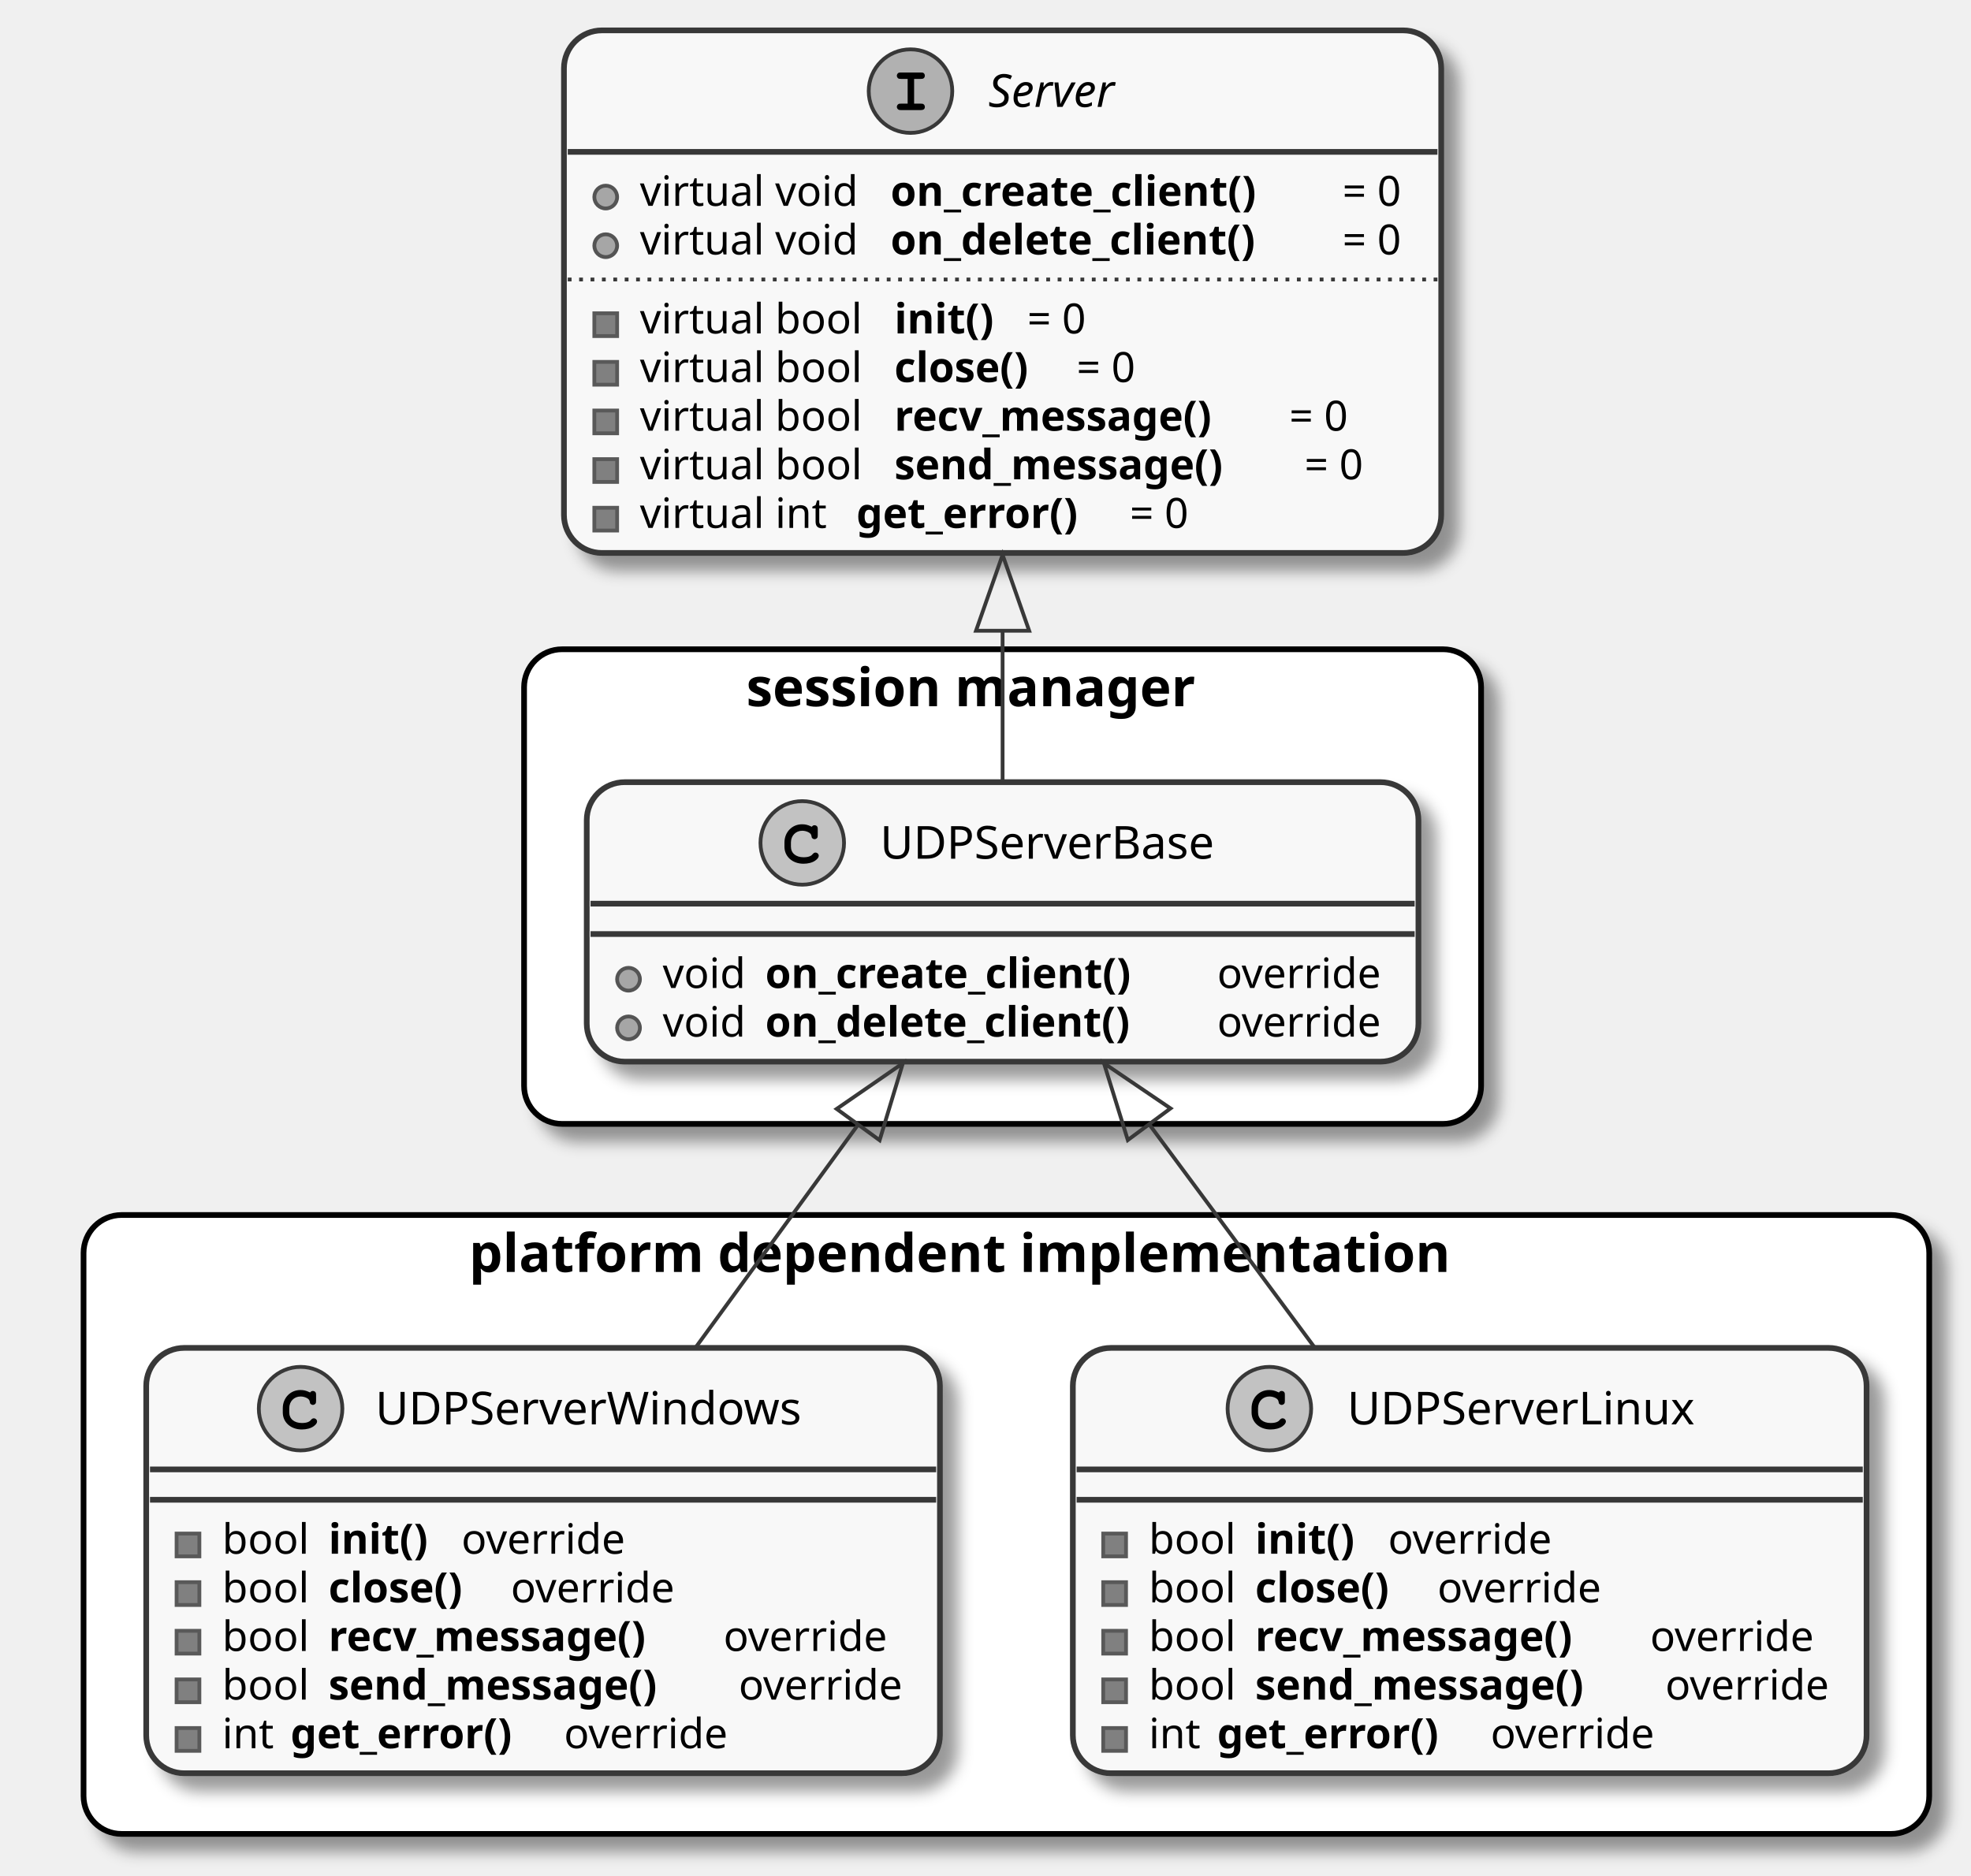
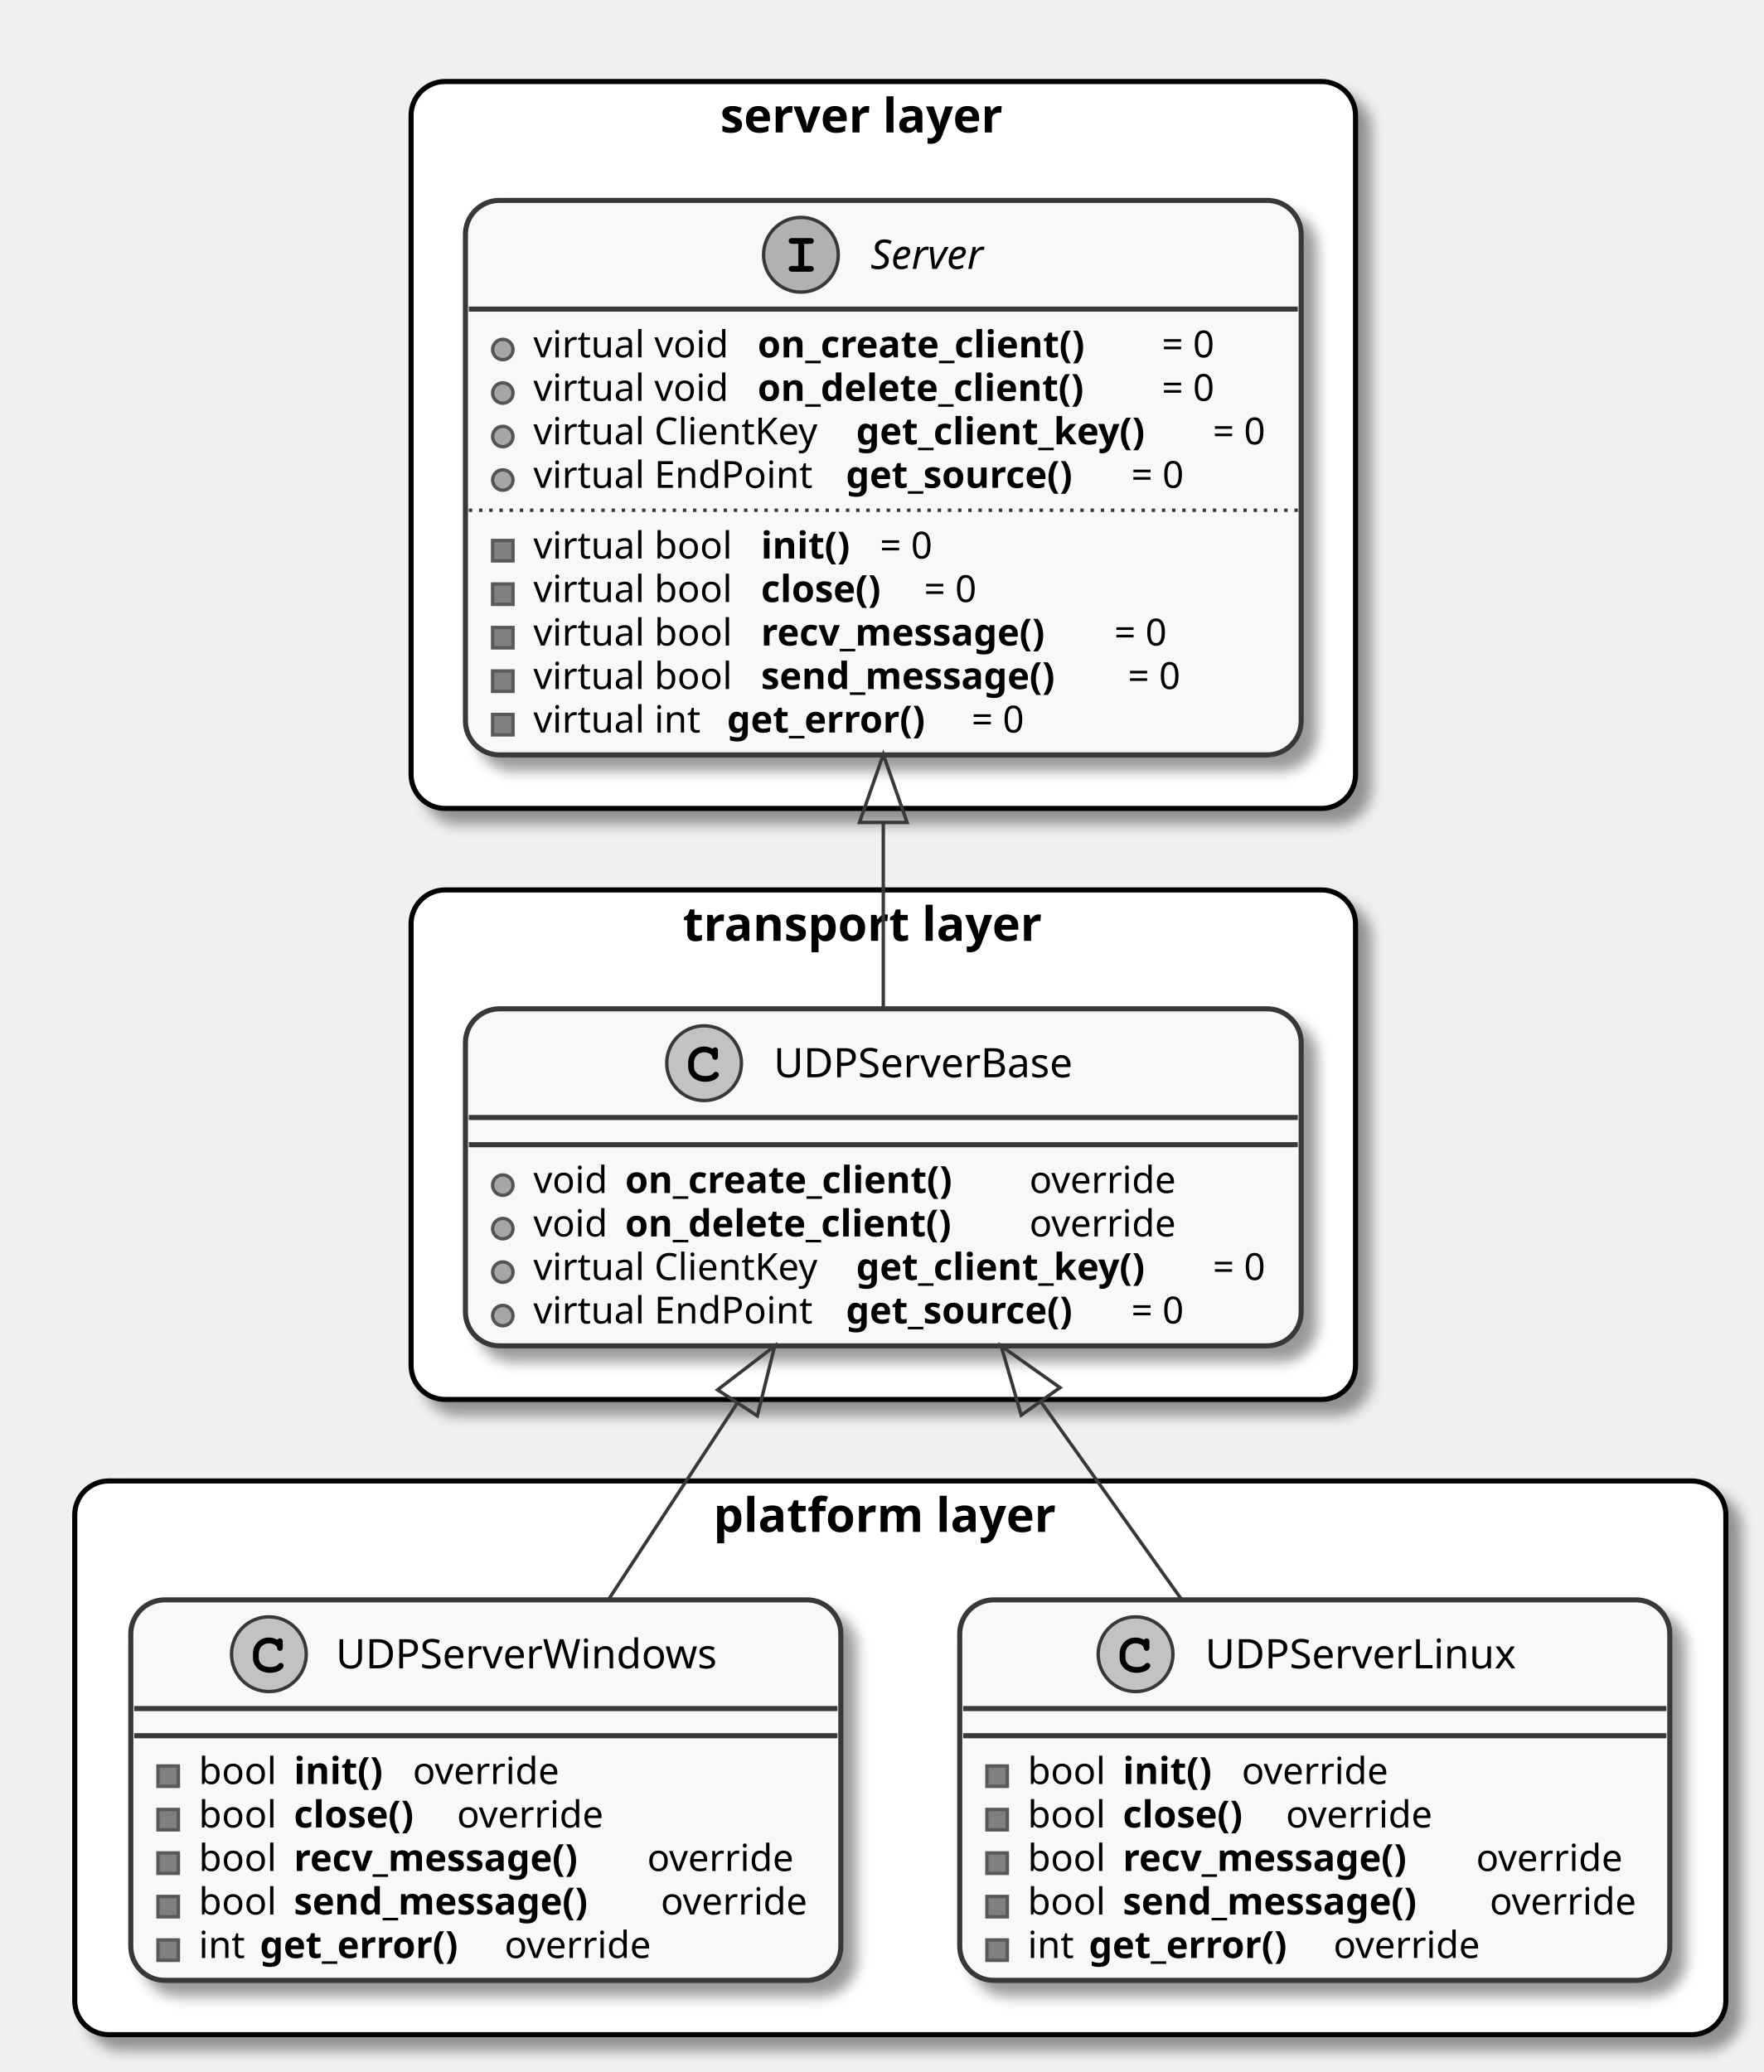
- <svg xmlns="http://www.w3.org/2000/svg" contentScriptType="application/ecmascript" contentStyleType="text/css" height="494px" preserveAspectRatio="none" style="width:519px;height:494px;" version="1.1" viewBox="0 0 519 494" width="519px" zoomAndPan="magnify">
+ <svg xmlns="http://www.w3.org/2000/svg" contentScriptType="application/ecmascript" contentStyleType="text/css" height="610px" preserveAspectRatio="none" style="width:519px;height:610px;" version="1.1" viewBox="0 0 519 610" width="519px" zoomAndPan="magnify">
  <defs>
-     <filter height="300%" id="f1wnkacm29ir5c" width="300%" x="-1" y="-1">
+     <filter height="300%" id="fy2l3g52r5mmv" width="300%" x="-1" y="-1">
      <feGaussianBlur result="blurOut" stdDeviation="2.0" />
      <feColorMatrix in="blurOut" result="blurOut2" type="matrix" values="0 0 0 0 0 0 0 0 0 0 0 0 0 0 0 0 0 0 .4 0" />
      <feOffset dx="4.0" dy="4.0" in="blurOut2" result="blurOut3" />
      <feBlend in="SourceGraphic" in2="blurOut3" mode="normal" />
    </filter>
  </defs>
  <g>
-     <rect fill="#FFFFFF" filter="url(#f1wnkacm29ir5c)" height="125" rx="10" ry="10" style="stroke: #000000; stroke-width: 1.5;" width="252" x="138" y="171" />
-     <text fill="#000000" font-family="sans-serif" font-size="14" font-weight="bold" lengthAdjust="spacingAndGlyphs" textLength="135" x="196.5" y="185.995">session manager</text>
-     <rect fill="#FFFFFF" filter="url(#f1wnkacm29ir5c)" height="163" rx="10" ry="10" style="stroke: #000000; stroke-width: 1.5;" width="486" x="22" y="320" />
-     <text fill="#000000" font-family="sans-serif" font-size="14" font-weight="bold" lengthAdjust="spacingAndGlyphs" textLength="283" x="123.5" y="334.995">platform dependent implementation</text>
-     <rect fill="#F8F8F8" filter="url(#f1wnkacm29ir5c)" height="73.609" id="UDPServerBase" rx="10" ry="10" style="stroke: #383838; stroke-width: 1.5;" width="219" x="154.5" y="206" />
-     <ellipse cx="211.25" cy="222" fill="#C2C2C2" rx="11" ry="11" style="stroke: #383838; stroke-width: 1.0;" />
-     <path d="M213.594,217.672 L213.766,217.75 C213.984,217.438 214.188,217.344 214.484,217.344 C214.781,217.344 215.062,217.484 215.219,217.75 C215.312,217.906 215.328,218.031 215.328,218.469 L215.328,219.891 C215.328,220.312 215.297,220.5 215.188,220.656 C215.016,220.875 214.75,221.016 214.484,221.016 C214.266,221.016 214.031,220.906 213.891,220.766 C213.75,220.641 213.719,220.516 213.656,220.109 C213.562,219.703 213.391,219.484 212.906,219.203 C212.438,218.953 211.828,218.797 211.25,218.797 C209.516,218.797 208.266,220.109 208.266,221.891 L208.266,222.984 C208.266,224.688 209.562,225.781 211.609,225.781 C212.375,225.781 213.062,225.656 213.484,225.391 C213.672,225.297 213.672,225.297 214.125,224.812 C214.312,224.625 214.516,224.547 214.734,224.547 C215.203,224.547 215.594,224.938 215.594,225.391 C215.594,225.781 215.266,226.234 214.688,226.641 C213.938,227.188 212.781,227.484 211.562,227.484 C208.672,227.484 206.562,225.594 206.562,223.016 L206.562,221.891 C206.562,219.172 208.562,217.094 211.188,217.094 C212.062,217.094 212.656,217.234 213.594,217.672 Z " />
-     <text fill="#000000" font-family="sans-serif" font-size="12" lengthAdjust="spacingAndGlyphs" textLength="97" x="231.75" y="226.154">UDPServerBase</text>
-     <line style="stroke: #383838; stroke-width: 1.5;" x1="155.5" x2="372.5" y1="238" y2="238" />
-     <line style="stroke: #383838; stroke-width: 1.5;" x1="155.5" x2="372.5" y1="246" y2="246" />
-     <ellipse cx="165.5" cy="257.902" fill="#A6A6A6" rx="3" ry="3" style="stroke: #545454; stroke-width: 1.0;" />
-     <text fill="#000000" font-family="sans-serif" font-size="11" lengthAdjust="spacingAndGlyphs" textLength="23" x="174.5" y="260.21">void</text>
-     <text fill="#000000" font-family="sans-serif" font-size="11" font-weight="bold" lengthAdjust="spacingAndGlyphs" textLength="115" x="201.5" y="260.21">on_create_client()</text>
-     <text fill="#000000" font-family="sans-serif" font-size="11" lengthAdjust="spacingAndGlyphs" textLength="47" x="320.5" y="260.21">override</text>
-     <ellipse cx="165.5" cy="270.707" fill="#A6A6A6" rx="3" ry="3" style="stroke: #545454; stroke-width: 1.0;" />
-     <text fill="#000000" font-family="sans-serif" font-size="11" lengthAdjust="spacingAndGlyphs" textLength="23" x="174.5" y="273.015">void</text>
-     <text fill="#000000" font-family="sans-serif" font-size="11" font-weight="bold" lengthAdjust="spacingAndGlyphs" textLength="115" x="201.5" y="273.015">on_delete_client()</text>
-     <text fill="#000000" font-family="sans-serif" font-size="11" lengthAdjust="spacingAndGlyphs" textLength="47" x="320.5" y="273.015">override</text>
-     <rect fill="#F8F8F8" filter="url(#f1wnkacm29ir5c)" height="112.023" id="UDPServerLinux" rx="10" ry="10" style="stroke: #383838; stroke-width: 1.5;" width="209" x="282.5" y="355" />
-     <ellipse cx="334.25" cy="371" fill="#C2C2C2" rx="11" ry="11" style="stroke: #383838; stroke-width: 1.0;" />
-     <path d="M336.594,366.672 L336.766,366.75 C336.984,366.438 337.188,366.344 337.484,366.344 C337.781,366.344 338.062,366.484 338.219,366.75 C338.312,366.906 338.328,367.031 338.328,367.469 L338.328,368.891 C338.328,369.312 338.297,369.5 338.188,369.656 C338.016,369.875 337.75,370.016 337.484,370.016 C337.266,370.016 337.031,369.906 336.891,369.766 C336.75,369.641 336.719,369.516 336.656,369.109 C336.562,368.703 336.391,368.484 335.906,368.203 C335.438,367.953 334.828,367.797 334.25,367.797 C332.516,367.797 331.266,369.109 331.266,370.891 L331.266,371.984 C331.266,373.688 332.562,374.781 334.609,374.781 C335.375,374.781 336.062,374.656 336.484,374.391 C336.672,374.297 336.672,374.297 337.125,373.812 C337.312,373.625 337.516,373.547 337.734,373.547 C338.203,373.547 338.594,373.938 338.594,374.391 C338.594,374.781 338.266,375.234 337.688,375.641 C336.938,376.188 335.781,376.484 334.562,376.484 C331.672,376.484 329.562,374.594 329.562,372.016 L329.562,370.891 C329.562,368.172 331.562,366.094 334.188,366.094 C335.062,366.094 335.656,366.234 336.594,366.672 Z " />
-     <text fill="#000000" font-family="sans-serif" font-size="12" lengthAdjust="spacingAndGlyphs" textLength="97" x="354.75" y="375.154">UDPServerLinux</text>
-     <line style="stroke: #383838; stroke-width: 1.5;" x1="283.5" x2="490.5" y1="387" y2="387" />
-     <line style="stroke: #383838; stroke-width: 1.5;" x1="283.5" x2="490.5" y1="395" y2="395" />
-     <rect fill="#808080" height="6" style="stroke: #595959; stroke-width: 1.0;" width="6" x="290.5" y="403.902" />
-     <text fill="#000000" font-family="sans-serif" font-size="11" lengthAdjust="spacingAndGlyphs" textLength="24" x="302.5" y="409.21">bool</text>
-     <text fill="#000000" font-family="sans-serif" font-size="11" font-weight="bold" lengthAdjust="spacingAndGlyphs" textLength="31" x="330.5" y="409.21">init()</text>
-     <text fill="#000000" font-family="sans-serif" font-size="11" lengthAdjust="spacingAndGlyphs" textLength="47" x="365.5" y="409.21">override</text>
-     <rect fill="#808080" height="6" style="stroke: #595959; stroke-width: 1.0;" width="6" x="290.5" y="416.707" />
-     <text fill="#000000" font-family="sans-serif" font-size="11" lengthAdjust="spacingAndGlyphs" textLength="24" x="302.5" y="422.015">bool</text>
-     <text fill="#000000" font-family="sans-serif" font-size="11" font-weight="bold" lengthAdjust="spacingAndGlyphs" textLength="44" x="330.5" y="422.015">close()</text>
-     <text fill="#000000" font-family="sans-serif" font-size="11" lengthAdjust="spacingAndGlyphs" textLength="47" x="378.5" y="422.015">override</text>
-     <rect fill="#808080" height="6" style="stroke: #595959; stroke-width: 1.0;" width="6" x="290.5" y="429.512" />
-     <text fill="#000000" font-family="sans-serif" font-size="11" lengthAdjust="spacingAndGlyphs" textLength="24" x="302.5" y="434.82">bool</text>
-     <text fill="#000000" font-family="sans-serif" font-size="11" font-weight="bold" lengthAdjust="spacingAndGlyphs" textLength="100" x="330.5" y="434.82">recv_message()</text>
-     <text fill="#000000" font-family="sans-serif" font-size="11" lengthAdjust="spacingAndGlyphs" textLength="47" x="434.5" y="434.82">override</text>
-     <rect fill="#808080" height="6" style="stroke: #595959; stroke-width: 1.0;" width="6" x="290.5" y="442.316" />
-     <text fill="#000000" font-family="sans-serif" font-size="11" lengthAdjust="spacingAndGlyphs" textLength="24" x="302.5" y="447.625">bool</text>
-     <text fill="#000000" font-family="sans-serif" font-size="11" font-weight="bold" lengthAdjust="spacingAndGlyphs" textLength="104" x="330.5" y="447.625">send_message()</text>
-     <text fill="#000000" font-family="sans-serif" font-size="11" lengthAdjust="spacingAndGlyphs" textLength="47" x="438.5" y="447.625">override</text>
-     <rect fill="#808080" height="6" style="stroke: #595959; stroke-width: 1.0;" width="6" x="290.5" y="455.121" />
-     <text fill="#000000" font-family="sans-serif" font-size="11" lengthAdjust="spacingAndGlyphs" textLength="14" x="302.5" y="460.429">int</text>
-     <text fill="#000000" font-family="sans-serif" font-size="11" font-weight="bold" lengthAdjust="spacingAndGlyphs" textLength="68" x="320.5" y="460.429">get_error()</text>
-     <text fill="#000000" font-family="sans-serif" font-size="11" lengthAdjust="spacingAndGlyphs" textLength="47" x="392.5" y="460.429">override</text>
-     <rect fill="#F8F8F8" filter="url(#f1wnkacm29ir5c)" height="112.023" id="UDPServerWindows" rx="10" ry="10" style="stroke: #383838; stroke-width: 1.5;" width="209" x="38.5" y="355" />
-     <ellipse cx="79.15" cy="371" fill="#C2C2C2" rx="11" ry="11" style="stroke: #383838; stroke-width: 1.0;" />
-     <path d="M81.494,366.672 L81.666,366.75 C81.884,366.438 82.088,366.344 82.384,366.344 C82.681,366.344 82.963,366.484 83.119,366.75 C83.213,366.906 83.228,367.031 83.228,367.469 L83.228,368.891 C83.228,369.312 83.197,369.5 83.088,369.656 C82.916,369.875 82.65,370.016 82.384,370.016 C82.166,370.016 81.931,369.906 81.791,369.766 C81.65,369.641 81.619,369.516 81.556,369.109 C81.463,368.703 81.291,368.484 80.806,368.203 C80.338,367.953 79.728,367.797 79.15,367.797 C77.416,367.797 76.166,369.109 76.166,370.891 L76.166,371.984 C76.166,373.688 77.463,374.781 79.509,374.781 C80.275,374.781 80.963,374.656 81.384,374.391 C81.572,374.297 81.572,374.297 82.025,373.812 C82.213,373.625 82.416,373.547 82.634,373.547 C83.103,373.547 83.494,373.938 83.494,374.391 C83.494,374.781 83.166,375.234 82.588,375.641 C81.838,376.188 80.681,376.484 79.463,376.484 C76.572,376.484 74.463,374.594 74.463,372.016 L74.463,370.891 C74.463,368.172 76.463,366.094 79.088,366.094 C79.963,366.094 80.556,366.234 81.494,366.672 Z " />
-     <text fill="#000000" font-family="sans-serif" font-size="12" lengthAdjust="spacingAndGlyphs" textLength="120" x="98.85" y="375.154">UDPServerWindows</text>
-     <line style="stroke: #383838; stroke-width: 1.5;" x1="39.5" x2="246.5" y1="387" y2="387" />
-     <line style="stroke: #383838; stroke-width: 1.5;" x1="39.5" x2="246.5" y1="395" y2="395" />
-     <rect fill="#808080" height="6" style="stroke: #595959; stroke-width: 1.0;" width="6" x="46.5" y="403.902" />
-     <text fill="#000000" font-family="sans-serif" font-size="11" lengthAdjust="spacingAndGlyphs" textLength="24" x="58.5" y="409.21">bool</text>
-     <text fill="#000000" font-family="sans-serif" font-size="11" font-weight="bold" lengthAdjust="spacingAndGlyphs" textLength="31" x="86.5" y="409.21">init()</text>
-     <text fill="#000000" font-family="sans-serif" font-size="11" lengthAdjust="spacingAndGlyphs" textLength="47" x="121.5" y="409.21">override</text>
-     <rect fill="#808080" height="6" style="stroke: #595959; stroke-width: 1.0;" width="6" x="46.5" y="416.707" />
-     <text fill="#000000" font-family="sans-serif" font-size="11" lengthAdjust="spacingAndGlyphs" textLength="24" x="58.5" y="422.015">bool</text>
-     <text fill="#000000" font-family="sans-serif" font-size="11" font-weight="bold" lengthAdjust="spacingAndGlyphs" textLength="44" x="86.5" y="422.015">close()</text>
-     <text fill="#000000" font-family="sans-serif" font-size="11" lengthAdjust="spacingAndGlyphs" textLength="47" x="134.5" y="422.015">override</text>
-     <rect fill="#808080" height="6" style="stroke: #595959; stroke-width: 1.0;" width="6" x="46.5" y="429.512" />
-     <text fill="#000000" font-family="sans-serif" font-size="11" lengthAdjust="spacingAndGlyphs" textLength="24" x="58.5" y="434.82">bool</text>
-     <text fill="#000000" font-family="sans-serif" font-size="11" font-weight="bold" lengthAdjust="spacingAndGlyphs" textLength="100" x="86.5" y="434.82">recv_message()</text>
-     <text fill="#000000" font-family="sans-serif" font-size="11" lengthAdjust="spacingAndGlyphs" textLength="47" x="190.5" y="434.82">override</text>
-     <rect fill="#808080" height="6" style="stroke: #595959; stroke-width: 1.0;" width="6" x="46.5" y="442.316" />
-     <text fill="#000000" font-family="sans-serif" font-size="11" lengthAdjust="spacingAndGlyphs" textLength="24" x="58.5" y="447.625">bool</text>
-     <text fill="#000000" font-family="sans-serif" font-size="11" font-weight="bold" lengthAdjust="spacingAndGlyphs" textLength="104" x="86.5" y="447.625">send_message()</text>
-     <text fill="#000000" font-family="sans-serif" font-size="11" lengthAdjust="spacingAndGlyphs" textLength="47" x="194.5" y="447.625">override</text>
-     <rect fill="#808080" height="6" style="stroke: #595959; stroke-width: 1.0;" width="6" x="46.5" y="455.121" />
-     <text fill="#000000" font-family="sans-serif" font-size="11" lengthAdjust="spacingAndGlyphs" textLength="14" x="58.5" y="460.429">int</text>
-     <text fill="#000000" font-family="sans-serif" font-size="11" font-weight="bold" lengthAdjust="spacingAndGlyphs" textLength="68" x="76.5" y="460.429">get_error()</text>
-     <text fill="#000000" font-family="sans-serif" font-size="11" lengthAdjust="spacingAndGlyphs" textLength="47" x="148.5" y="460.429">override</text>
-     <rect fill="#F8F8F8" filter="url(#f1wnkacm29ir5c)" height="137.633" id="Server" rx="10" ry="10" style="stroke: #383838; stroke-width: 1.5;" width="231" x="148.5" y="8" />
-     <ellipse cx="239.75" cy="24" fill="#B1B1B1" rx="11" ry="11" style="stroke: #383838; stroke-width: 1.0;" />
-     <path d="M240.703,20.781 L240.703,27.297 L242.422,27.297 C242.875,27.297 243.016,27.328 243.188,27.453 C243.422,27.625 243.531,27.875 243.531,28.156 C243.531,28.719 243.172,29 242.422,29 L237.281,29 C236.875,29 236.672,28.953 236.516,28.828 C236.297,28.672 236.156,28.406 236.156,28.156 C236.156,27.859 236.312,27.578 236.562,27.422 C236.719,27.312 236.844,27.297 237.281,27.297 L239,27.297 L239,20.781 L237.281,20.781 C236.859,20.781 236.672,20.75 236.516,20.641 C236.297,20.469 236.156,20.219 236.156,19.938 C236.156,19.656 236.312,19.359 236.562,19.203 C236.719,19.109 236.844,19.094 237.281,19.094 L242.422,19.094 C242.875,19.094 243.016,19.125 243.188,19.234 C243.422,19.406 243.531,19.672 243.531,19.938 C243.531,20.234 243.391,20.516 243.125,20.672 C243,20.75 242.812,20.781 242.422,20.781 Z " />
-     <text fill="#000000" font-family="sans-serif" font-size="12" font-style="italic" lengthAdjust="spacingAndGlyphs" textLength="40" x="260.25" y="28.154">Server</text>
-     <line style="stroke: #383838; stroke-width: 1.5;" x1="149.5" x2="378.5" y1="40" y2="40" />
-     <ellipse cx="159.5" cy="51.902" fill="#A6A6A6" rx="3" ry="3" style="stroke: #545454; stroke-width: 1.0;" />
-     <text fill="#000000" font-family="sans-serif" font-size="11" lengthAdjust="spacingAndGlyphs" textLength="62" x="168.5" y="54.21">virtual void</text>
-     <text fill="#000000" font-family="sans-serif" font-size="11" font-weight="bold" lengthAdjust="spacingAndGlyphs" textLength="115" x="234.5" y="54.21">on_create_client()</text>
-     <text fill="#000000" font-family="sans-serif" font-size="11" lengthAdjust="spacingAndGlyphs" textLength="20" x="353.5" y="54.21">= 0</text>
-     <ellipse cx="159.5" cy="64.707" fill="#A6A6A6" rx="3" ry="3" style="stroke: #545454; stroke-width: 1.0;" />
-     <text fill="#000000" font-family="sans-serif" font-size="11" lengthAdjust="spacingAndGlyphs" textLength="62" x="168.5" y="67.015">virtual void</text>
-     <text fill="#000000" font-family="sans-serif" font-size="11" font-weight="bold" lengthAdjust="spacingAndGlyphs" textLength="115" x="234.5" y="67.015">on_delete_client()</text>
-     <text fill="#000000" font-family="sans-serif" font-size="11" lengthAdjust="spacingAndGlyphs" textLength="20" x="353.5" y="67.015">= 0</text>
-     <line style="stroke: #383838; stroke-width: 1.0; stroke-dasharray: 1.0,2.0;" x1="149.5" x2="378.5" y1="73.609" y2="73.609" />
-     <rect fill="#808080" height="6" style="stroke: #595959; stroke-width: 1.0;" width="6" x="156.5" y="82.512" />
-     <text fill="#000000" font-family="sans-serif" font-size="11" lengthAdjust="spacingAndGlyphs" textLength="63" x="168.5" y="87.82">virtual bool</text>
-     <text fill="#000000" font-family="sans-serif" font-size="11" font-weight="bold" lengthAdjust="spacingAndGlyphs" textLength="31" x="235.5" y="87.82">init()</text>
-     <text fill="#000000" font-family="sans-serif" font-size="11" lengthAdjust="spacingAndGlyphs" textLength="20" x="270.5" y="87.82">= 0</text>
-     <rect fill="#808080" height="6" style="stroke: #595959; stroke-width: 1.0;" width="6" x="156.5" y="95.316" />
-     <text fill="#000000" font-family="sans-serif" font-size="11" lengthAdjust="spacingAndGlyphs" textLength="63" x="168.5" y="100.624">virtual bool</text>
-     <text fill="#000000" font-family="sans-serif" font-size="11" font-weight="bold" lengthAdjust="spacingAndGlyphs" textLength="44" x="235.5" y="100.624">close()</text>
-     <text fill="#000000" font-family="sans-serif" font-size="11" lengthAdjust="spacingAndGlyphs" textLength="20" x="283.5" y="100.624">= 0</text>
-     <rect fill="#808080" height="6" style="stroke: #595959; stroke-width: 1.0;" width="6" x="156.5" y="108.121" />
-     <text fill="#000000" font-family="sans-serif" font-size="11" lengthAdjust="spacingAndGlyphs" textLength="63" x="168.5" y="113.429">virtual bool</text>
-     <text fill="#000000" font-family="sans-serif" font-size="11" font-weight="bold" lengthAdjust="spacingAndGlyphs" textLength="100" x="235.5" y="113.429">recv_message()</text>
-     <text fill="#000000" font-family="sans-serif" font-size="11" lengthAdjust="spacingAndGlyphs" textLength="20" x="339.5" y="113.429">= 0</text>
-     <rect fill="#808080" height="6" style="stroke: #595959; stroke-width: 1.0;" width="6" x="156.5" y="120.926" />
-     <text fill="#000000" font-family="sans-serif" font-size="11" lengthAdjust="spacingAndGlyphs" textLength="63" x="168.5" y="126.234">virtual bool</text>
-     <text fill="#000000" font-family="sans-serif" font-size="11" font-weight="bold" lengthAdjust="spacingAndGlyphs" textLength="104" x="235.5" y="126.234">send_message()</text>
-     <text fill="#000000" font-family="sans-serif" font-size="11" lengthAdjust="spacingAndGlyphs" textLength="20" x="343.5" y="126.234">= 0</text>
-     <rect fill="#808080" height="6" style="stroke: #595959; stroke-width: 1.0;" width="6" x="156.5" y="133.731" />
-     <text fill="#000000" font-family="sans-serif" font-size="11" lengthAdjust="spacingAndGlyphs" textLength="53" x="168.5" y="139.039">virtual int</text>
-     <text fill="#000000" font-family="sans-serif" font-size="11" font-weight="bold" lengthAdjust="spacingAndGlyphs" textLength="68" x="225.5" y="139.039">get_error()</text>
-     <text fill="#000000" font-family="sans-serif" font-size="11" lengthAdjust="spacingAndGlyphs" textLength="20" x="297.5" y="139.039">= 0</text>
-     <path d="M264,166.42 C264,180.278 264,193.891 264,205.66 " fill="none" id="Server-UDPServerBase" style="stroke: #383838; stroke-width: 1.0;" />
-     <polygon fill="none" points="257,166.126,264,146.126,271,166.126,257,166.126" style="stroke: #383838; stroke-width: 1.0;" />
-     <path d="M302.759,296.309 C316.55,314.921 332.118,335.931 346.084,354.78 " fill="none" id="UDPServerBase-UDPServerLinux" style="stroke: #383838; stroke-width: 1.0;" />
-     <polygon fill="none" points="296.972,300.256,290.689,280.02,308.22,291.922,296.972,300.256" style="stroke: #383838; stroke-width: 1.0;" />
-     <path d="M225.872,296.309 C212.304,314.921 196.99,335.931 183.251,354.78 " fill="none" id="UDPServerBase-UDPServerWindows" style="stroke: #383838; stroke-width: 1.0;" />
-     <polygon fill="none" points="220.307,292.058,237.745,280.02,231.621,300.305,220.307,292.058" style="stroke: #383838; stroke-width: 1.0;" />
+     <rect fill="#FFFFFF" filter="url(#fy2l3g52r5mmv)" height="214" rx="10" ry="10" style="stroke: #000000; stroke-width: 1.5;" width="278" x="121" y="24" />
+     <text fill="#000000" font-family="sans-serif" font-size="14" font-weight="bold" lengthAdjust="spacingAndGlyphs" textLength="96" x="212" y="38.995">server layer</text>
+     <rect fill="#FFFFFF" filter="url(#fy2l3g52r5mmv)" height="150" rx="10" ry="10" style="stroke: #000000; stroke-width: 1.5;" width="278" x="121" y="262" />
+     <text fill="#000000" font-family="sans-serif" font-size="14" font-weight="bold" lengthAdjust="spacingAndGlyphs" textLength="118" x="201" y="276.995">transport layer</text>
+     <rect fill="#FFFFFF" filter="url(#fy2l3g52r5mmv)" height="163" rx="10" ry="10" style="stroke: #000000; stroke-width: 1.5;" width="486" x="22" y="436" />
+     <text fill="#000000" font-family="sans-serif" font-size="14" font-weight="bold" lengthAdjust="spacingAndGlyphs" textLength="110" x="210" y="450.995">platform layer</text>
+     <rect fill="#F8F8F8" filter="url(#fy2l3g52r5mmv)" height="163.242" id="Server" rx="10" ry="10" style="stroke: #383838; stroke-width: 1.5;" width="246" x="137" y="59" />
+     <ellipse cx="235.75" cy="75" fill="#B1B1B1" rx="11" ry="11" style="stroke: #383838; stroke-width: 1.0;" />
+     <path d="M236.703,71.781 L236.703,78.297 L238.422,78.297 C238.875,78.297 239.016,78.328 239.188,78.453 C239.422,78.625 239.531,78.875 239.531,79.156 C239.531,79.719 239.172,80 238.422,80 L233.281,80 C232.875,80 232.672,79.953 232.516,79.828 C232.297,79.672 232.156,79.406 232.156,79.156 C232.156,78.859 232.312,78.578 232.562,78.422 C232.719,78.312 232.844,78.297 233.281,78.297 L235,78.297 L235,71.781 L233.281,71.781 C232.859,71.781 232.672,71.75 232.516,71.641 C232.297,71.469 232.156,71.219 232.156,70.938 C232.156,70.656 232.312,70.359 232.562,70.203 C232.719,70.109 232.844,70.094 233.281,70.094 L238.422,70.094 C238.875,70.094 239.016,70.125 239.188,70.234 C239.422,70.406 239.531,70.672 239.531,70.938 C239.531,71.234 239.391,71.516 239.125,71.672 C239,71.75 238.812,71.781 238.422,71.781 Z " />
+     <text fill="#000000" font-family="sans-serif" font-size="12" font-style="italic" lengthAdjust="spacingAndGlyphs" textLength="40" x="256.25" y="79.154">Server</text>
+     <line style="stroke: #383838; stroke-width: 1.5;" x1="138" x2="382" y1="91" y2="91" />
+     <ellipse cx="148" cy="102.902" fill="#A6A6A6" rx="3" ry="3" style="stroke: #545454; stroke-width: 1.0;" />
+     <text fill="#000000" font-family="sans-serif" font-size="11" lengthAdjust="spacingAndGlyphs" textLength="62" x="157" y="105.21">virtual void</text>
+     <text fill="#000000" font-family="sans-serif" font-size="11" font-weight="bold" lengthAdjust="spacingAndGlyphs" textLength="115" x="223" y="105.21">on_create_client()</text>
+     <text fill="#000000" font-family="sans-serif" font-size="11" lengthAdjust="spacingAndGlyphs" textLength="20" x="342" y="105.21">= 0</text>
+     <ellipse cx="148" cy="115.707" fill="#A6A6A6" rx="3" ry="3" style="stroke: #545454; stroke-width: 1.0;" />
+     <text fill="#000000" font-family="sans-serif" font-size="11" lengthAdjust="spacingAndGlyphs" textLength="62" x="157" y="118.015">virtual void</text>
+     <text fill="#000000" font-family="sans-serif" font-size="11" font-weight="bold" lengthAdjust="spacingAndGlyphs" textLength="115" x="223" y="118.015">on_delete_client()</text>
+     <text fill="#000000" font-family="sans-serif" font-size="11" lengthAdjust="spacingAndGlyphs" textLength="20" x="342" y="118.015">= 0</text>
+     <ellipse cx="148" cy="128.512" fill="#A6A6A6" rx="3" ry="3" style="stroke: #545454; stroke-width: 1.0;" />
+     <text fill="#000000" font-family="sans-serif" font-size="11" lengthAdjust="spacingAndGlyphs" textLength="91" x="157" y="130.82">virtual ClientKey</text>
+     <text fill="#000000" font-family="sans-serif" font-size="11" font-weight="bold" lengthAdjust="spacingAndGlyphs" textLength="101" x="252" y="130.82">get_client_key()</text>
+     <text fill="#000000" font-family="sans-serif" font-size="11" lengthAdjust="spacingAndGlyphs" textLength="20" x="357" y="130.82">= 0</text>
+     <ellipse cx="148" cy="141.316" fill="#A6A6A6" rx="3" ry="3" style="stroke: #545454; stroke-width: 1.0;" />
+     <text fill="#000000" font-family="sans-serif" font-size="11" lengthAdjust="spacingAndGlyphs" textLength="88" x="157" y="143.625">virtual EndPoint</text>
+     <text fill="#000000" font-family="sans-serif" font-size="11" font-weight="bold" lengthAdjust="spacingAndGlyphs" textLength="80" x="249" y="143.625">get_source()</text>
+     <text fill="#000000" font-family="sans-serif" font-size="11" lengthAdjust="spacingAndGlyphs" textLength="20" x="333" y="143.625">= 0</text>
+     <line style="stroke: #383838; stroke-width: 1.0; stroke-dasharray: 1.0,2.0;" x1="138" x2="382" y1="150.219" y2="150.219" />
+     <rect fill="#808080" height="6" style="stroke: #595959; stroke-width: 1.0;" width="6" x="145" y="159.121" />
+     <text fill="#000000" font-family="sans-serif" font-size="11" lengthAdjust="spacingAndGlyphs" textLength="63" x="157" y="164.429">virtual bool</text>
+     <text fill="#000000" font-family="sans-serif" font-size="11" font-weight="bold" lengthAdjust="spacingAndGlyphs" textLength="31" x="224" y="164.429">init()</text>
+     <text fill="#000000" font-family="sans-serif" font-size="11" lengthAdjust="spacingAndGlyphs" textLength="20" x="259" y="164.429">= 0</text>
+     <rect fill="#808080" height="6" style="stroke: #595959; stroke-width: 1.0;" width="6" x="145" y="171.926" />
+     <text fill="#000000" font-family="sans-serif" font-size="11" lengthAdjust="spacingAndGlyphs" textLength="63" x="157" y="177.234">virtual bool</text>
+     <text fill="#000000" font-family="sans-serif" font-size="11" font-weight="bold" lengthAdjust="spacingAndGlyphs" textLength="44" x="224" y="177.234">close()</text>
+     <text fill="#000000" font-family="sans-serif" font-size="11" lengthAdjust="spacingAndGlyphs" textLength="20" x="272" y="177.234">= 0</text>
+     <rect fill="#808080" height="6" style="stroke: #595959; stroke-width: 1.0;" width="6" x="145" y="184.731" />
+     <text fill="#000000" font-family="sans-serif" font-size="11" lengthAdjust="spacingAndGlyphs" textLength="63" x="157" y="190.039">virtual bool</text>
+     <text fill="#000000" font-family="sans-serif" font-size="11" font-weight="bold" lengthAdjust="spacingAndGlyphs" textLength="100" x="224" y="190.039">recv_message()</text>
+     <text fill="#000000" font-family="sans-serif" font-size="11" lengthAdjust="spacingAndGlyphs" textLength="20" x="328" y="190.039">= 0</text>
+     <rect fill="#808080" height="6" style="stroke: #595959; stroke-width: 1.0;" width="6" x="145" y="197.535" />
+     <text fill="#000000" font-family="sans-serif" font-size="11" lengthAdjust="spacingAndGlyphs" textLength="63" x="157" y="202.843">virtual bool</text>
+     <text fill="#000000" font-family="sans-serif" font-size="11" font-weight="bold" lengthAdjust="spacingAndGlyphs" textLength="104" x="224" y="202.843">send_message()</text>
+     <text fill="#000000" font-family="sans-serif" font-size="11" lengthAdjust="spacingAndGlyphs" textLength="20" x="332" y="202.843">= 0</text>
+     <rect fill="#808080" height="6" style="stroke: #595959; stroke-width: 1.0;" width="6" x="145" y="210.34" />
+     <text fill="#000000" font-family="sans-serif" font-size="11" lengthAdjust="spacingAndGlyphs" textLength="53" x="157" y="215.648">virtual int</text>
+     <text fill="#000000" font-family="sans-serif" font-size="11" font-weight="bold" lengthAdjust="spacingAndGlyphs" textLength="68" x="214" y="215.648">get_error()</text>
+     <text fill="#000000" font-family="sans-serif" font-size="11" lengthAdjust="spacingAndGlyphs" textLength="20" x="286" y="215.648">= 0</text>
+     <rect fill="#F8F8F8" filter="url(#fy2l3g52r5mmv)" height="99.219" id="UDPServerBase" rx="10" ry="10" style="stroke: #383838; stroke-width: 1.5;" width="246" x="137" y="297" />
+     <ellipse cx="207.25" cy="313" fill="#C2C2C2" rx="11" ry="11" style="stroke: #383838; stroke-width: 1.0;" />
+     <path d="M209.594,308.672 L209.766,308.75 C209.984,308.438 210.188,308.344 210.484,308.344 C210.781,308.344 211.062,308.484 211.219,308.75 C211.312,308.906 211.328,309.031 211.328,309.469 L211.328,310.891 C211.328,311.312 211.297,311.5 211.188,311.656 C211.016,311.875 210.75,312.016 210.484,312.016 C210.266,312.016 210.031,311.906 209.891,311.766 C209.75,311.641 209.719,311.516 209.656,311.109 C209.562,310.703 209.391,310.484 208.906,310.203 C208.438,309.953 207.828,309.797 207.25,309.797 C205.516,309.797 204.266,311.109 204.266,312.891 L204.266,313.984 C204.266,315.688 205.562,316.781 207.609,316.781 C208.375,316.781 209.062,316.656 209.484,316.391 C209.672,316.297 209.672,316.297 210.125,315.812 C210.312,315.625 210.516,315.547 210.734,315.547 C211.203,315.547 211.594,315.938 211.594,316.391 C211.594,316.781 211.266,317.234 210.688,317.641 C209.938,318.188 208.781,318.484 207.562,318.484 C204.672,318.484 202.562,316.594 202.562,314.016 L202.562,312.891 C202.562,310.172 204.562,308.094 207.188,308.094 C208.062,308.094 208.656,308.234 209.594,308.672 Z " />
+     <text fill="#000000" font-family="sans-serif" font-size="12" lengthAdjust="spacingAndGlyphs" textLength="97" x="227.75" y="317.154">UDPServerBase</text>
+     <line style="stroke: #383838; stroke-width: 1.5;" x1="138" x2="382" y1="329" y2="329" />
+     <line style="stroke: #383838; stroke-width: 1.5;" x1="138" x2="382" y1="337" y2="337" />
+     <ellipse cx="148" cy="348.902" fill="#A6A6A6" rx="3" ry="3" style="stroke: #545454; stroke-width: 1.0;" />
+     <text fill="#000000" font-family="sans-serif" font-size="11" lengthAdjust="spacingAndGlyphs" textLength="23" x="157" y="351.21">void</text>
+     <text fill="#000000" font-family="sans-serif" font-size="11" font-weight="bold" lengthAdjust="spacingAndGlyphs" textLength="115" x="184" y="351.21">on_create_client()</text>
+     <text fill="#000000" font-family="sans-serif" font-size="11" lengthAdjust="spacingAndGlyphs" textLength="47" x="303" y="351.21">override</text>
+     <ellipse cx="148" cy="361.707" fill="#A6A6A6" rx="3" ry="3" style="stroke: #545454; stroke-width: 1.0;" />
+     <text fill="#000000" font-family="sans-serif" font-size="11" lengthAdjust="spacingAndGlyphs" textLength="23" x="157" y="364.015">void</text>
+     <text fill="#000000" font-family="sans-serif" font-size="11" font-weight="bold" lengthAdjust="spacingAndGlyphs" textLength="115" x="184" y="364.015">on_delete_client()</text>
+     <text fill="#000000" font-family="sans-serif" font-size="11" lengthAdjust="spacingAndGlyphs" textLength="47" x="303" y="364.015">override</text>
+     <ellipse cx="148" cy="374.512" fill="#A6A6A6" rx="3" ry="3" style="stroke: #545454; stroke-width: 1.0;" />
+     <text fill="#000000" font-family="sans-serif" font-size="11" lengthAdjust="spacingAndGlyphs" textLength="91" x="157" y="376.82">virtual ClientKey</text>
+     <text fill="#000000" font-family="sans-serif" font-size="11" font-weight="bold" lengthAdjust="spacingAndGlyphs" textLength="101" x="252" y="376.82">get_client_key()</text>
+     <text fill="#000000" font-family="sans-serif" font-size="11" lengthAdjust="spacingAndGlyphs" textLength="20" x="357" y="376.82">= 0</text>
+     <ellipse cx="148" cy="387.316" fill="#A6A6A6" rx="3" ry="3" style="stroke: #545454; stroke-width: 1.0;" />
+     <text fill="#000000" font-family="sans-serif" font-size="11" lengthAdjust="spacingAndGlyphs" textLength="88" x="157" y="389.625">virtual EndPoint</text>
+     <text fill="#000000" font-family="sans-serif" font-size="11" font-weight="bold" lengthAdjust="spacingAndGlyphs" textLength="80" x="249" y="389.625">get_source()</text>
+     <text fill="#000000" font-family="sans-serif" font-size="11" lengthAdjust="spacingAndGlyphs" textLength="20" x="333" y="389.625">= 0</text>
+     <rect fill="#F8F8F8" filter="url(#fy2l3g52r5mmv)" height="112.023" id="UDPServerLinux" rx="10" ry="10" style="stroke: #383838; stroke-width: 1.5;" width="209" x="282.5" y="471" />
+     <ellipse cx="334.25" cy="487" fill="#C2C2C2" rx="11" ry="11" style="stroke: #383838; stroke-width: 1.0;" />
+     <path d="M336.594,482.672 L336.766,482.75 C336.984,482.438 337.188,482.344 337.484,482.344 C337.781,482.344 338.062,482.484 338.219,482.75 C338.312,482.906 338.328,483.031 338.328,483.469 L338.328,484.891 C338.328,485.312 338.297,485.5 338.188,485.656 C338.016,485.875 337.75,486.016 337.484,486.016 C337.266,486.016 337.031,485.906 336.891,485.766 C336.75,485.641 336.719,485.516 336.656,485.109 C336.562,484.703 336.391,484.484 335.906,484.203 C335.438,483.953 334.828,483.797 334.25,483.797 C332.516,483.797 331.266,485.109 331.266,486.891 L331.266,487.984 C331.266,489.688 332.562,490.781 334.609,490.781 C335.375,490.781 336.062,490.656 336.484,490.391 C336.672,490.297 336.672,490.297 337.125,489.812 C337.312,489.625 337.516,489.547 337.734,489.547 C338.203,489.547 338.594,489.938 338.594,490.391 C338.594,490.781 338.266,491.234 337.688,491.641 C336.938,492.188 335.781,492.484 334.562,492.484 C331.672,492.484 329.562,490.594 329.562,488.016 L329.562,486.891 C329.562,484.172 331.562,482.094 334.188,482.094 C335.062,482.094 335.656,482.234 336.594,482.672 Z " />
+     <text fill="#000000" font-family="sans-serif" font-size="12" lengthAdjust="spacingAndGlyphs" textLength="97" x="354.75" y="491.154">UDPServerLinux</text>
+     <line style="stroke: #383838; stroke-width: 1.5;" x1="283.5" x2="490.5" y1="503" y2="503" />
+     <line style="stroke: #383838; stroke-width: 1.5;" x1="283.5" x2="490.5" y1="511" y2="511" />
+     <rect fill="#808080" height="6" style="stroke: #595959; stroke-width: 1.0;" width="6" x="290.5" y="519.902" />
+     <text fill="#000000" font-family="sans-serif" font-size="11" lengthAdjust="spacingAndGlyphs" textLength="24" x="302.5" y="525.21">bool</text>
+     <text fill="#000000" font-family="sans-serif" font-size="11" font-weight="bold" lengthAdjust="spacingAndGlyphs" textLength="31" x="330.5" y="525.21">init()</text>
+     <text fill="#000000" font-family="sans-serif" font-size="11" lengthAdjust="spacingAndGlyphs" textLength="47" x="365.5" y="525.21">override</text>
+     <rect fill="#808080" height="6" style="stroke: #595959; stroke-width: 1.0;" width="6" x="290.5" y="532.707" />
+     <text fill="#000000" font-family="sans-serif" font-size="11" lengthAdjust="spacingAndGlyphs" textLength="24" x="302.5" y="538.015">bool</text>
+     <text fill="#000000" font-family="sans-serif" font-size="11" font-weight="bold" lengthAdjust="spacingAndGlyphs" textLength="44" x="330.5" y="538.015">close()</text>
+     <text fill="#000000" font-family="sans-serif" font-size="11" lengthAdjust="spacingAndGlyphs" textLength="47" x="378.5" y="538.015">override</text>
+     <rect fill="#808080" height="6" style="stroke: #595959; stroke-width: 1.0;" width="6" x="290.5" y="545.512" />
+     <text fill="#000000" font-family="sans-serif" font-size="11" lengthAdjust="spacingAndGlyphs" textLength="24" x="302.5" y="550.82">bool</text>
+     <text fill="#000000" font-family="sans-serif" font-size="11" font-weight="bold" lengthAdjust="spacingAndGlyphs" textLength="100" x="330.5" y="550.82">recv_message()</text>
+     <text fill="#000000" font-family="sans-serif" font-size="11" lengthAdjust="spacingAndGlyphs" textLength="47" x="434.5" y="550.82">override</text>
+     <rect fill="#808080" height="6" style="stroke: #595959; stroke-width: 1.0;" width="6" x="290.5" y="558.316" />
+     <text fill="#000000" font-family="sans-serif" font-size="11" lengthAdjust="spacingAndGlyphs" textLength="24" x="302.5" y="563.625">bool</text>
+     <text fill="#000000" font-family="sans-serif" font-size="11" font-weight="bold" lengthAdjust="spacingAndGlyphs" textLength="104" x="330.5" y="563.625">send_message()</text>
+     <text fill="#000000" font-family="sans-serif" font-size="11" lengthAdjust="spacingAndGlyphs" textLength="47" x="438.5" y="563.625">override</text>
+     <rect fill="#808080" height="6" style="stroke: #595959; stroke-width: 1.0;" width="6" x="290.5" y="571.121" />
+     <text fill="#000000" font-family="sans-serif" font-size="11" lengthAdjust="spacingAndGlyphs" textLength="14" x="302.5" y="576.429">int</text>
+     <text fill="#000000" font-family="sans-serif" font-size="11" font-weight="bold" lengthAdjust="spacingAndGlyphs" textLength="68" x="320.5" y="576.429">get_error()</text>
+     <text fill="#000000" font-family="sans-serif" font-size="11" lengthAdjust="spacingAndGlyphs" textLength="47" x="392.5" y="576.429">override</text>
+     <rect fill="#F8F8F8" filter="url(#fy2l3g52r5mmv)" height="112.023" id="UDPServerWindows" rx="10" ry="10" style="stroke: #383838; stroke-width: 1.5;" width="209" x="38.5" y="471" />
+     <ellipse cx="79.15" cy="487" fill="#C2C2C2" rx="11" ry="11" style="stroke: #383838; stroke-width: 1.0;" />
+     <path d="M81.494,482.672 L81.666,482.75 C81.884,482.438 82.088,482.344 82.384,482.344 C82.681,482.344 82.963,482.484 83.119,482.75 C83.213,482.906 83.228,483.031 83.228,483.469 L83.228,484.891 C83.228,485.312 83.197,485.5 83.088,485.656 C82.916,485.875 82.65,486.016 82.384,486.016 C82.166,486.016 81.931,485.906 81.791,485.766 C81.65,485.641 81.619,485.516 81.556,485.109 C81.463,484.703 81.291,484.484 80.806,484.203 C80.338,483.953 79.728,483.797 79.15,483.797 C77.416,483.797 76.166,485.109 76.166,486.891 L76.166,487.984 C76.166,489.688 77.463,490.781 79.509,490.781 C80.275,490.781 80.963,490.656 81.384,490.391 C81.572,490.297 81.572,490.297 82.025,489.812 C82.213,489.625 82.416,489.547 82.634,489.547 C83.103,489.547 83.494,489.938 83.494,490.391 C83.494,490.781 83.166,491.234 82.588,491.641 C81.838,492.188 80.681,492.484 79.463,492.484 C76.572,492.484 74.463,490.594 74.463,488.016 L74.463,486.891 C74.463,484.172 76.463,482.094 79.088,482.094 C79.963,482.094 80.556,482.234 81.494,482.672 Z " />
+     <text fill="#000000" font-family="sans-serif" font-size="12" lengthAdjust="spacingAndGlyphs" textLength="120" x="98.85" y="491.154">UDPServerWindows</text>
+     <line style="stroke: #383838; stroke-width: 1.5;" x1="39.5" x2="246.5" y1="503" y2="503" />
+     <line style="stroke: #383838; stroke-width: 1.5;" x1="39.5" x2="246.5" y1="511" y2="511" />
+     <rect fill="#808080" height="6" style="stroke: #595959; stroke-width: 1.0;" width="6" x="46.5" y="519.902" />
+     <text fill="#000000" font-family="sans-serif" font-size="11" lengthAdjust="spacingAndGlyphs" textLength="24" x="58.5" y="525.21">bool</text>
+     <text fill="#000000" font-family="sans-serif" font-size="11" font-weight="bold" lengthAdjust="spacingAndGlyphs" textLength="31" x="86.5" y="525.21">init()</text>
+     <text fill="#000000" font-family="sans-serif" font-size="11" lengthAdjust="spacingAndGlyphs" textLength="47" x="121.5" y="525.21">override</text>
+     <rect fill="#808080" height="6" style="stroke: #595959; stroke-width: 1.0;" width="6" x="46.5" y="532.707" />
+     <text fill="#000000" font-family="sans-serif" font-size="11" lengthAdjust="spacingAndGlyphs" textLength="24" x="58.5" y="538.015">bool</text>
+     <text fill="#000000" font-family="sans-serif" font-size="11" font-weight="bold" lengthAdjust="spacingAndGlyphs" textLength="44" x="86.5" y="538.015">close()</text>
+     <text fill="#000000" font-family="sans-serif" font-size="11" lengthAdjust="spacingAndGlyphs" textLength="47" x="134.5" y="538.015">override</text>
+     <rect fill="#808080" height="6" style="stroke: #595959; stroke-width: 1.0;" width="6" x="46.5" y="545.512" />
+     <text fill="#000000" font-family="sans-serif" font-size="11" lengthAdjust="spacingAndGlyphs" textLength="24" x="58.5" y="550.82">bool</text>
+     <text fill="#000000" font-family="sans-serif" font-size="11" font-weight="bold" lengthAdjust="spacingAndGlyphs" textLength="100" x="86.5" y="550.82">recv_message()</text>
+     <text fill="#000000" font-family="sans-serif" font-size="11" lengthAdjust="spacingAndGlyphs" textLength="47" x="190.5" y="550.82">override</text>
+     <rect fill="#808080" height="6" style="stroke: #595959; stroke-width: 1.0;" width="6" x="46.5" y="558.316" />
+     <text fill="#000000" font-family="sans-serif" font-size="11" lengthAdjust="spacingAndGlyphs" textLength="24" x="58.5" y="563.625">bool</text>
+     <text fill="#000000" font-family="sans-serif" font-size="11" font-weight="bold" lengthAdjust="spacingAndGlyphs" textLength="104" x="86.5" y="563.625">send_message()</text>
+     <text fill="#000000" font-family="sans-serif" font-size="11" lengthAdjust="spacingAndGlyphs" textLength="47" x="194.5" y="563.625">override</text>
+     <rect fill="#808080" height="6" style="stroke: #595959; stroke-width: 1.0;" width="6" x="46.5" y="571.121" />
+     <text fill="#000000" font-family="sans-serif" font-size="11" lengthAdjust="spacingAndGlyphs" textLength="14" x="58.5" y="576.429">int</text>
+     <text fill="#000000" font-family="sans-serif" font-size="11" font-weight="bold" lengthAdjust="spacingAndGlyphs" textLength="68" x="76.5" y="576.429">get_error()</text>
+     <text fill="#000000" font-family="sans-serif" font-size="11" lengthAdjust="spacingAndGlyphs" textLength="47" x="148.5" y="576.429">override</text>
+     <path d="M260,242.234 C260,261.274 260,280.373 260,296.876 " fill="none" id="Server-UDPServerBase" style="stroke: #383838; stroke-width: 1.0;" />
+     <polygon fill="none" points="253,242.126,260,222.126,267,242.126,253,242.126" style="stroke: #383838; stroke-width: 1.0;" />
+     <path d="M306.319,412.602 C319.95,431.761 334.725,452.526 347.86,470.988 " fill="none" id="UDPServerBase-UDPServerLinux" style="stroke: #383838; stroke-width: 1.0;" />
+     <polygon fill="none" points="300.594,416.63,294.703,396.276,312.002,408.514,300.594,416.63" style="stroke: #383838; stroke-width: 1.0;" />
+     <path d="M216.948,413.183 C204.495,432.18 191.037,452.713 179.059,470.988 " fill="none" id="UDPServerBase-UDPServerWindows" style="stroke: #383838; stroke-width: 1.0;" />
+     <polygon fill="none" points="211.211,409.166,228.029,396.276,222.92,416.84,211.211,409.166" style="stroke: #383838; stroke-width: 1.0;" />
  </g>
</svg>
